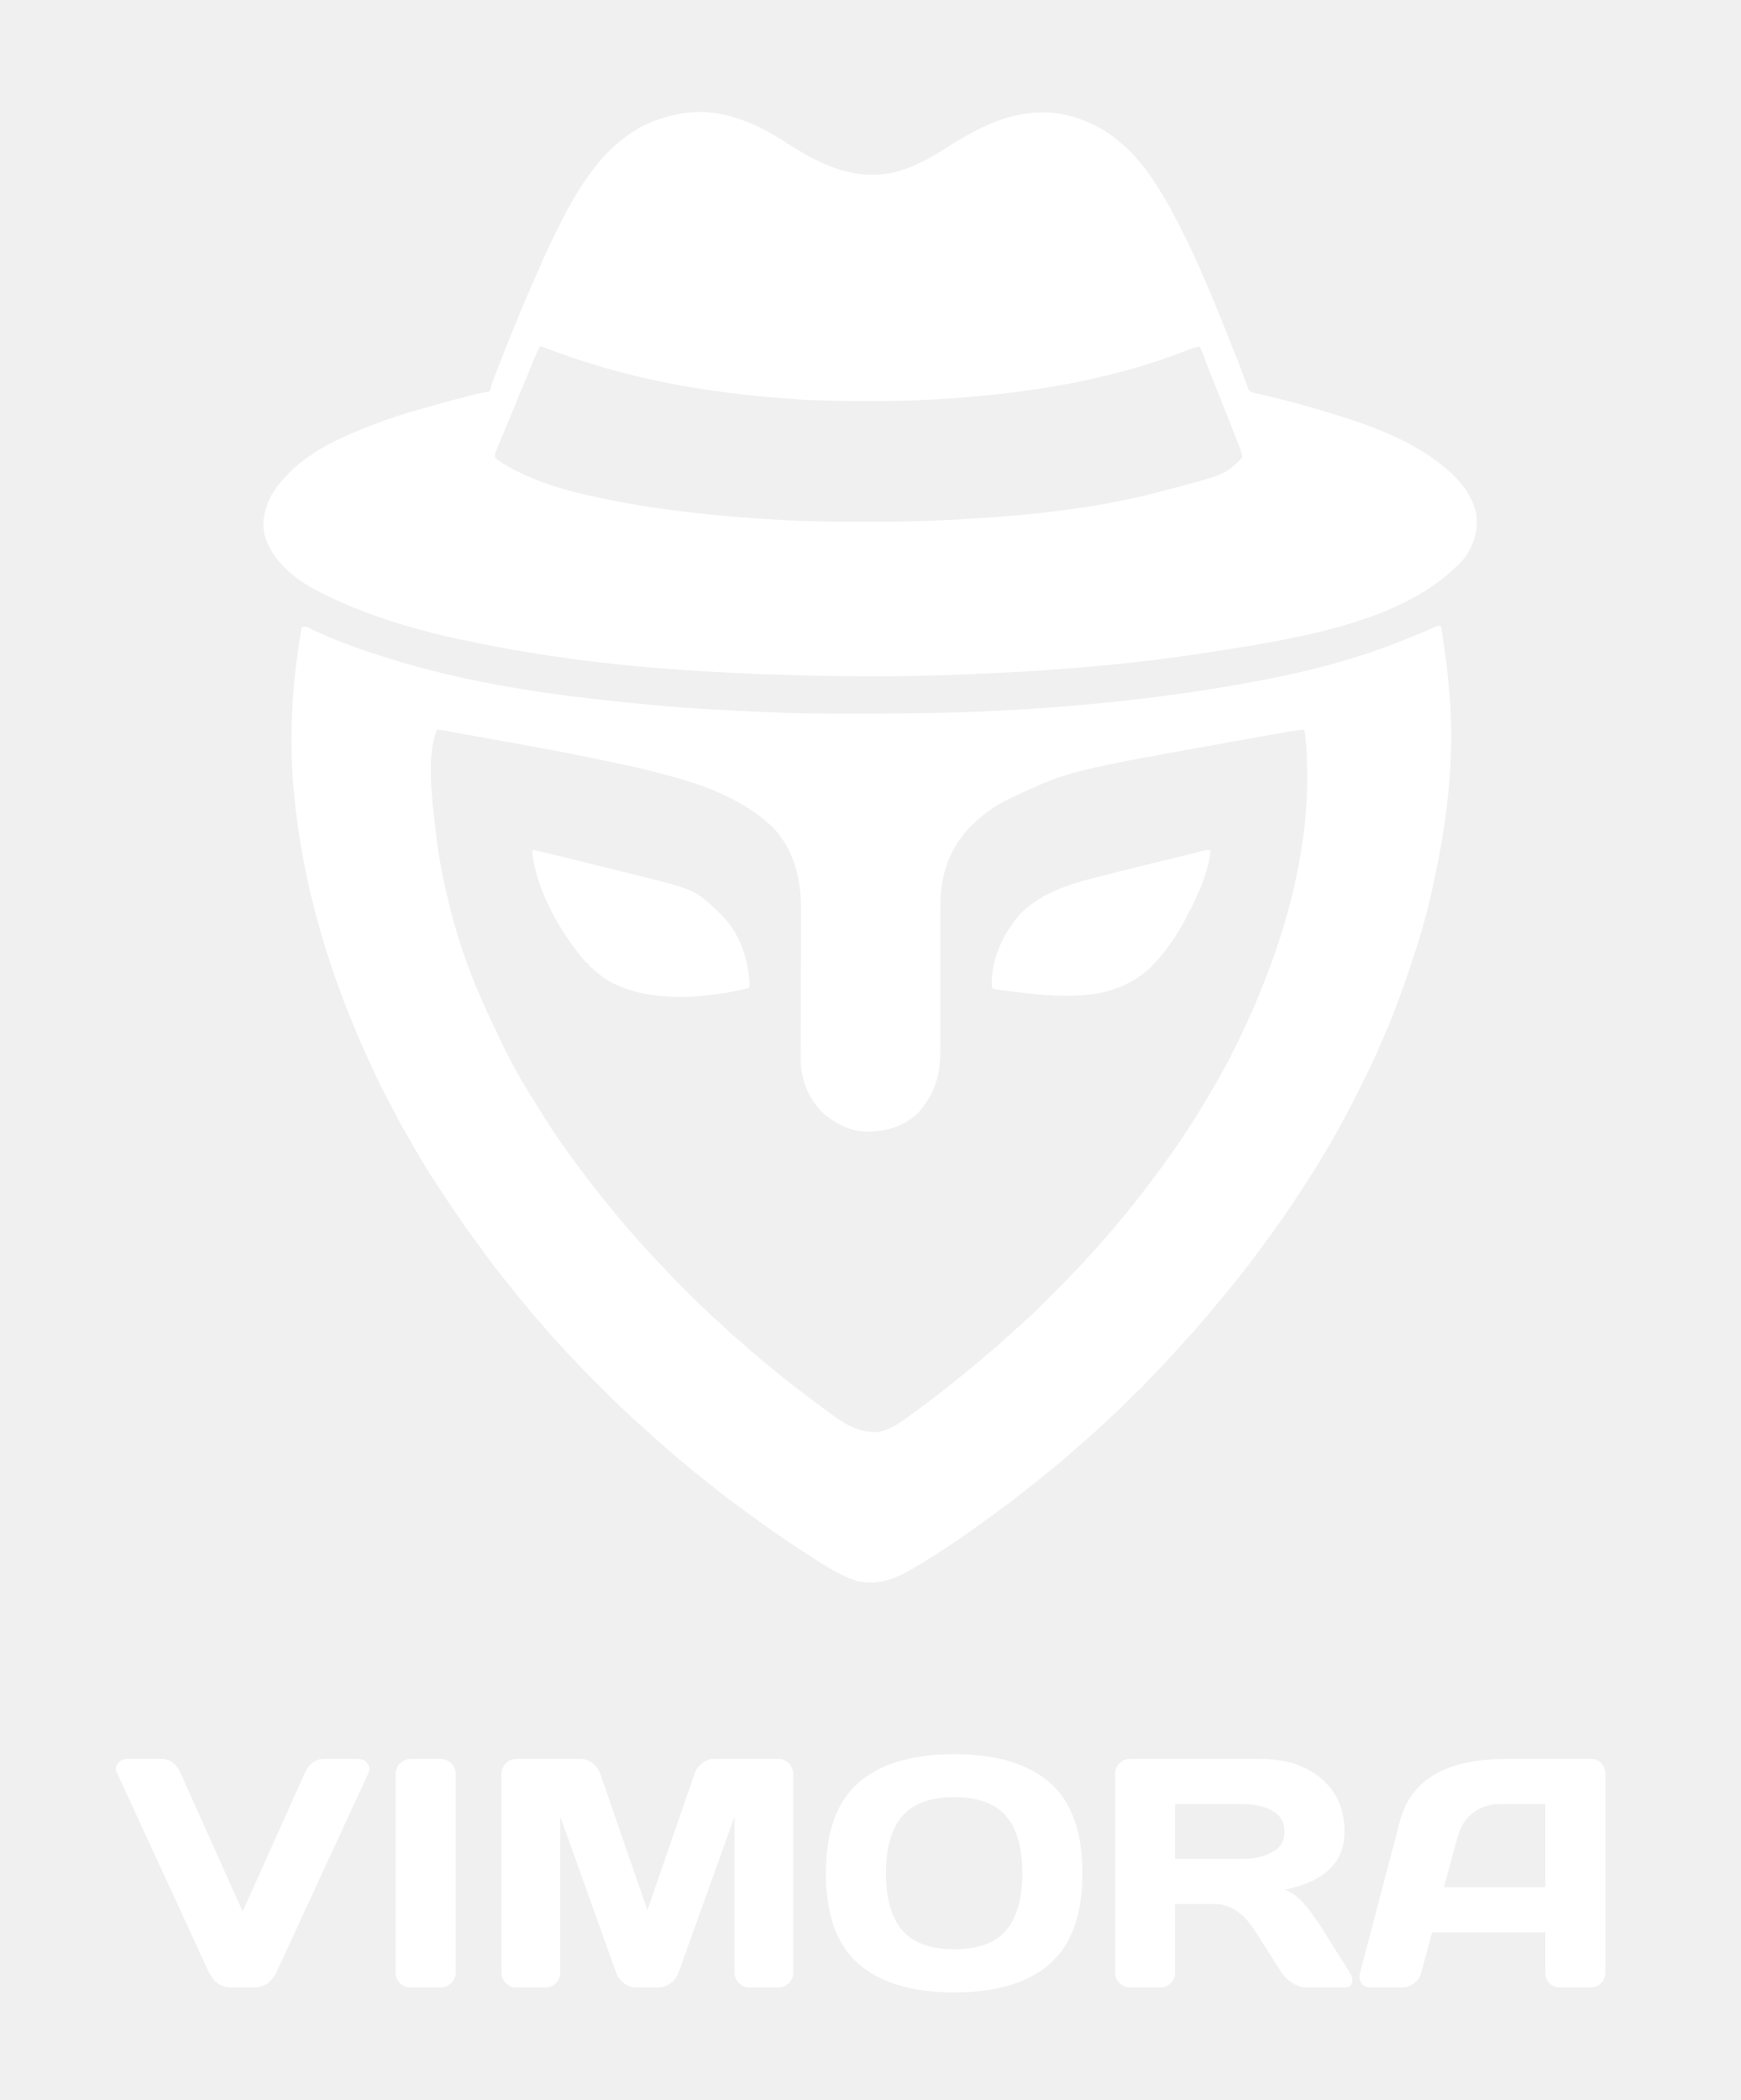
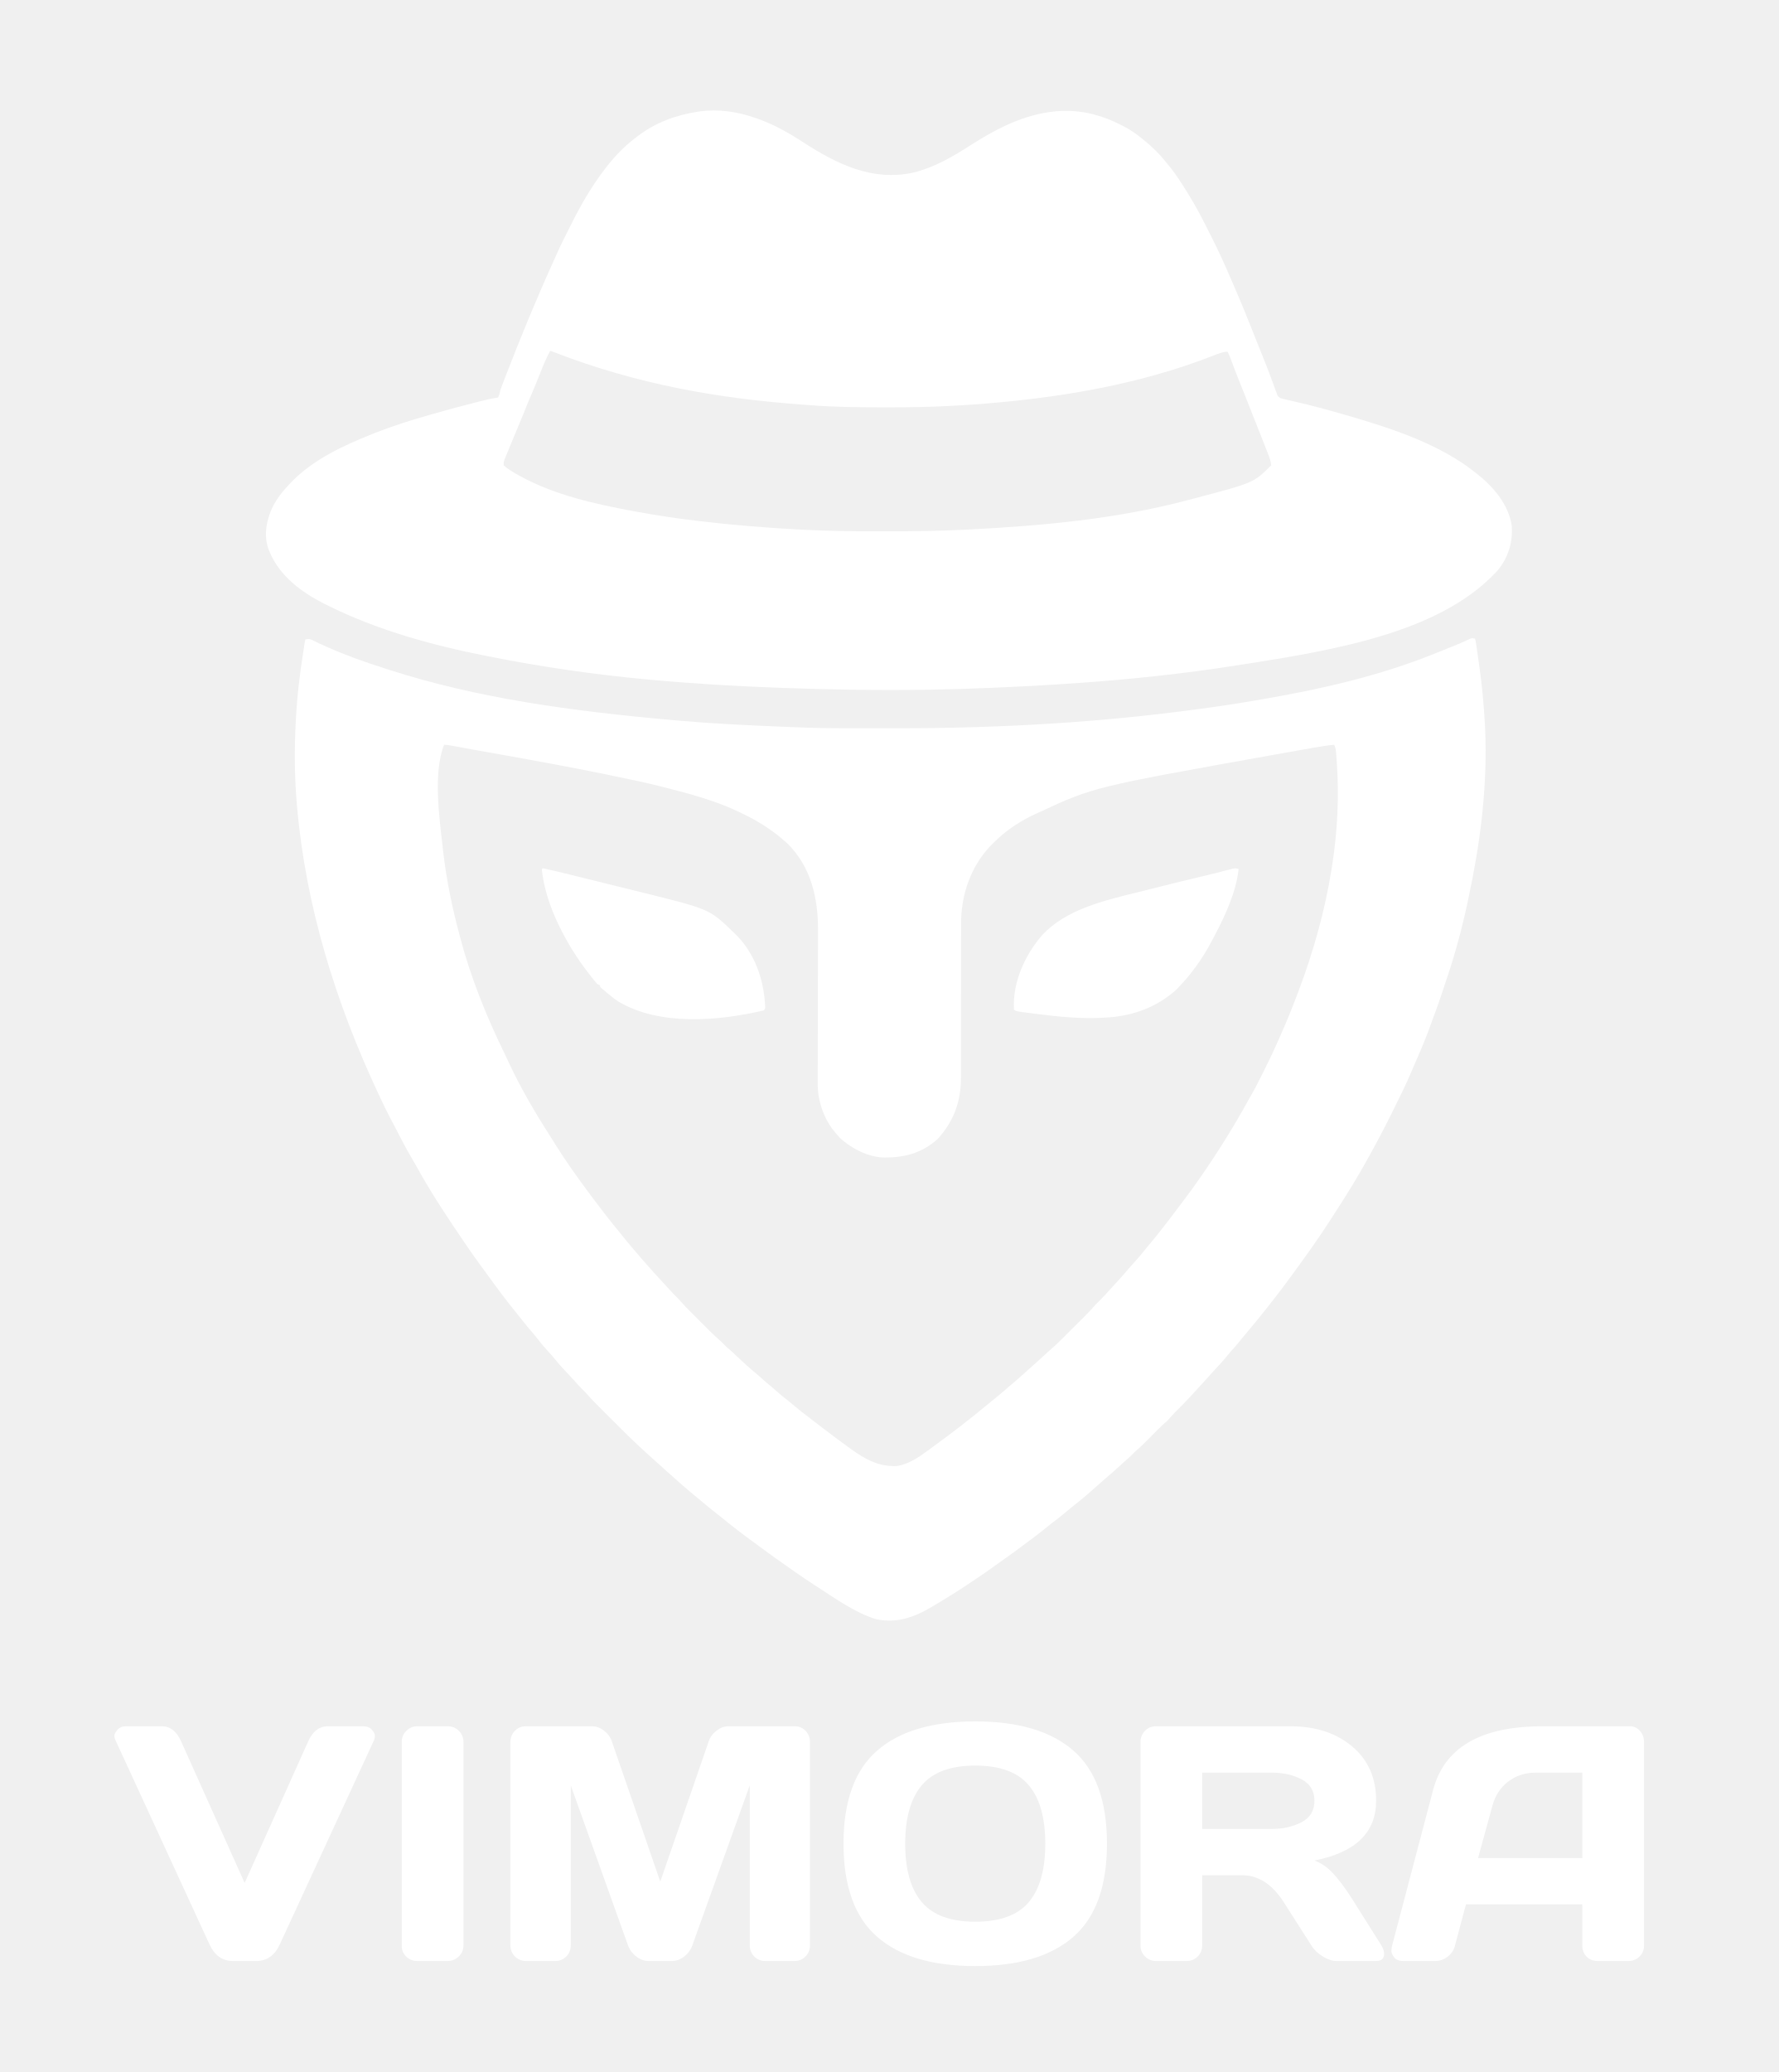
- <svg xmlns="http://www.w3.org/2000/svg" viewBox="-35.101 4.399 2578.2 3109.89">
+ <svg xmlns="http://www.w3.org/2000/svg" viewBox="-28.57 10.93 2565.14 2987.98">
  <g fill="#FFFFFF" fill-rule="evenodd">
    <path transform="translate(1058 180)" d="M0 0 C1.72 0.58 3.45 1.15 5.23 1.75 C29.57 10.21 51.6 22.78 73.11 36.85 C121.1 67.72 171.63 92.42 230 80 C260.8 72.67 287.6 56.92 314 40 C365.32 7.16 420.67 -18.38 483.04 -6 C501.09 -1.98 517.72 4.25 534 13 C535.2 13.64 536.41 14.28 537.65 14.93 C546.07 19.56 553.56 24.93 561 31 C561.53 31.43 561.53 31.43 564.21 33.59 C575.37 42.79 585.84 52.8 594.78 64.2 C596.89 66.86 599.05 69.45 601.23 72.05 C606.06 77.96 610.36 84.14 614.56 90.5 C615.33 91.66 616.1 92.82 616.89 94.01 C629.68 113.46 641.32 133.56 651.69 154.39 C654.47 159.96 657.28 165.52 660.12 171.07 C670.41 191.26 679.8 211.72 688.67 232.58 C690.41 236.63 692.17 240.68 693.94 244.73 C702.02 263.18 709.63 281.78 717.06 300.5 C718.15 303.24 719.25 305.98 720.34 308.72 C722.49 314.13 724.64 319.54 726.79 324.95 C730.55 334.38 734.32 343.8 738.1 353.22 C742.18 363.41 746.06 373.65 749.8 383.96 C750.43 385.67 751.05 387.37 751.69 389.12 C751.97 389.9 751.97 389.9 753.39 393.82 C753.92 395.2 754.45 396.58 755 398 C755.32 399.02 755.65 400.03 755.98 401.08 C759.09 405.58 762.64 405.74 767.88 406.96 C768.87 407.2 769.86 407.44 770.88 407.69 C774.1 408.46 777.33 409.2 780.56 409.94 C782.78 410.46 785 410.99 787.21 411.53 C791.55 412.57 795.89 413.6 800.23 414.62 C806.93 416.22 813.6 417.93 820.25 419.75 C821.24 420.02 822.23 420.29 823.24 420.57 C826.16 421.37 829.08 422.18 832 423 C832.53 423.15 832.53 423.15 835.19 423.89 C843.48 426.2 851.74 428.58 860 431 C861.39 431.41 862.78 431.81 864.21 432.23 C924.71 450.07 991.01 472.19 1041 512 C1041.77 512.6 1042.55 513.2 1043.34 513.82 C1067.16 532.48 1089.37 558.07 1094 589 C1095.86 613.16 1088.64 635.95 1072.84 654.54 C1070.49 657.05 1068.08 659.47 1065.62 661.88 C1064.74 662.74 1063.85 663.61 1062.94 664.51 C974.1 750.39 813.53 772.5 674 794 C672.18 794.27 670.36 794.54 668.48 794.81 C591.75 805.94 514.37 813.21 437 818 C435.93 818.07 434.86 818.13 433.76 818.2 C405.27 819.99 376.77 821.38 348.25 822.62 C346.83 822.69 345.41 822.75 343.94 822.81 C312.91 824.17 281.87 825.1 250.81 825.56 C249.43 825.58 248.05 825.6 246.63 825.63 C179.06 826.63 111.54 825.39 44 823 C42.58 822.95 41.17 822.9 39.71 822.85 C-23.62 820.6 -86.9 816.84 -150 811 C-151.9 810.83 -153.8 810.65 -155.75 810.47 C-230.65 803.47 -305.24 792.7 -379 778 C-380.67 777.67 -382.33 777.35 -384.05 777.01 C-462.8 761.54 -541.94 739.82 -614 704 C-615.67 703.18 -617.34 702.36 -619.06 701.51 C-652.02 684.77 -683.73 661.12 -698 626 C-698.44 624.96 -698.87 623.92 -699.32 622.85 C-706.53 602.43 -702.22 580.73 -693.25 561.81 C-686.75 549.38 -678.73 539.05 -669 529 C-668.05 528 -667.1 527 -666.12 525.97 C-634.73 493.57 -591.3 473.46 -550 457 C-548.27 456.3 -546.53 455.61 -544.75 454.89 C-519.03 444.81 -492.56 436.55 -466 429 C-465.24 428.78 -465.24 428.78 -461.37 427.67 C-440.66 421.75 -419.89 416.1 -399 410.88 C-397.16 410.41 -395.32 409.95 -393.43 409.48 C-379.31 405.98 -379.31 405.98 -372.36 404.95 C-370.92 404.64 -369.48 404.32 -368 404 C-366.19 399.88 -366.19 399.88 -365 394 C-364.15 391.54 -363.26 389.1 -362.33 386.68 C-361.79 385.26 -361.25 383.85 -360.69 382.39 C-360.13 380.94 -359.58 379.49 -359 378 C-358.48 376.65 -357.97 375.31 -357.44 373.92 C-335.98 318.06 -313.1 262.68 -288.43 208.16 C-287.1 205.22 -285.78 202.27 -284.47 199.32 C-280.53 190.48 -276.47 181.73 -272.08 173.1 C-270.6 170.19 -269.14 167.27 -267.7 164.34 C-254.04 136.66 -239.19 108.99 -221 84 C-220.04 82.67 -219.07 81.34 -218.08 79.97 C-203.87 60.68 -188.27 43.35 -169 29 C-168.1 28.31 -167.2 27.61 -166.27 26.89 C-140.67 7.52 -111.51 -3.15 -80 -8 C-78.88 -8.18 -77.77 -8.35 -76.62 -8.53 C-51.06 -11.85 -24.26 -8.28 0 0 Z M-293 337 C-298.77 347.23 -303.05 358.17 -307.38 369.06 C-308.7 372.35 -310.02 375.65 -311.34 378.94 C-311.97 380.5 -312.6 382.07 -313.25 383.69 C-316.07 390.63 -319.04 397.5 -322.02 404.37 C-324.82 410.91 -327.43 417.52 -330.05 424.14 C-332.53 430.33 -335.13 436.48 -337.73 442.62 C-342.07 452.91 -346.33 463.22 -350.57 473.53 C-351.48 475.75 -352.4 477.96 -353.32 480.17 C-354.47 482.94 -355.61 485.72 -356.75 488.5 C-357.38 490.04 -358.02 491.57 -358.67 493.16 C-360 497 -360 497 -360 502 C-353.73 507.62 -346.72 511.74 -339.38 515.81 C-338.28 516.42 -337.19 517.03 -336.06 517.65 C-285.97 545.01 -228.62 557.67 -173 568 C-171.19 568.34 -169.38 568.68 -167.51 569.02 C-138.78 574.32 -110 578.56 -81 582 C-79.96 582.12 -78.93 582.25 -77.86 582.38 C-28.64 588.27 20.74 592.21 70.25 594.75 C71.39 594.81 72.54 594.87 73.71 594.93 C107.73 596.66 141.74 597.17 175.8 597.13 C180.83 597.12 185.87 597.13 190.9 597.13 C229.43 597.17 267.96 596.73 306.44 594.75 C307.68 594.69 308.92 594.63 310.2 594.56 C416.15 589.18 524.8 579.43 627.57 551.92 C630.81 551.05 634.06 550.21 637.32 549.37 C721.93 527.07 721.93 527.07 747 502 C746.69 496.07 744.65 490.99 742.5 485.5 C742.32 485.04 742.32 485.04 741.42 482.72 C740.66 480.78 739.9 478.84 739.14 476.91 C738.05 474.13 736.97 471.35 735.89 468.57 C731.25 456.62 726.5 444.72 721.73 432.83 C717.35 421.9 713.03 410.95 708.73 400 C705.4 391.53 702.03 383.07 698.62 374.62 C695.06 365.77 691.69 356.86 688.47 347.86 C687.17 344.44 685.71 341.24 684 338 C677.02 338.49 671.11 340.7 664.69 343.31 C552.64 387.36 430.62 406.58 311 414.69 C309.42 414.79 307.85 414.9 306.22 415.01 C301.7 415.3 297.17 415.56 292.63 415.81 C289.96 415.95 287.29 416.1 284.61 416.25 C254.51 417.91 224.48 418.37 194.33 418.32 C190.69 418.31 187.05 418.31 183.4 418.31 C149.63 418.27 115.96 417.94 82.28 415.26 C78.74 414.98 75.19 414.72 71.65 414.46 C-46.57 405.89 -165 386.24 -287.96 338.58 C-292 337 -292 337 -293 337 Z " />
    <path transform="translate(2099 932)" d="M0 0 C0.93 2.97 0.93 2.97 1.53 7 C1.76 8.51 1.99 10.01 2.23 11.56 C2.46 13.21 2.7 14.86 2.94 16.56 C3.19 18.27 3.44 19.97 3.7 21.73 C4.5 27.15 5.25 32.57 6 38 C6.23 39.68 6.47 41.35 6.71 43.08 C10.14 67.99 12.46 92.91 14 118 C14.07 119.14 14.14 120.28 14.22 121.46 C14.63 128.31 14.86 135.15 15 142 C15.03 143.21 15.07 144.42 15.1 145.66 C16.94 221.49 6.86 297.98 -9 372 C-9.33 373.56 -9.65 375.12 -9.99 376.72 C-18.03 415.19 -28.29 453.49 -40.9 490.73 C-42.12 494.36 -43.31 498.01 -44.5 501.66 C-51.46 522.98 -59.09 544.02 -67 565 C-67.21 565.57 -67.21 565.57 -68.29 568.43 C-74.17 584.02 -80.79 599.26 -87.48 614.52 C-88.8 617.53 -90.08 620.55 -91.35 623.58 C-99.74 643.44 -109.45 662.68 -119 682 C-119.32 682.64 -119.32 682.64 -120.92 685.89 C-130.79 705.86 -141.2 725.51 -152 745 C-152.85 746.54 -153.69 748.08 -154.57 749.66 C-169.12 776.03 -184.95 801.67 -201.35 826.92 C-203.73 830.58 -206.09 834.26 -208.44 837.94 C-226.1 865.4 -245.05 891.94 -264.45 918.2 C-266.85 921.44 -269.23 924.68 -271.61 927.93 C-278.57 937.43 -285.67 946.78 -293 956 C-294.79 958.29 -296.58 960.58 -298.38 962.88 C-304.49 970.66 -310.74 978.33 -317 986 C-317.8 986.99 -318.61 987.98 -319.44 989 C-324.32 995 -329.3 1000.91 -334.3 1006.8 C-336.78 1009.74 -339.21 1012.7 -341.62 1015.69 C-345.2 1020.09 -348.95 1024.3 -352.77 1028.49 C-355 1030.99 -357.1 1033.57 -359.19 1036.19 C-364.09 1042.26 -369.43 1047.89 -374.78 1053.56 C-378.28 1057.3 -381.64 1061.14 -385 1065 C-388.65 1069.02 -392.33 1073.01 -396 1077 C-397.81 1078.98 -399.63 1080.96 -401.44 1082.94 C-402.35 1083.93 -403.27 1084.93 -404.21 1085.95 C-406.06 1087.98 -407.92 1090.01 -409.76 1092.05 C-416.95 1099.93 -424.42 1107.47 -432.02 1114.96 C-435.85 1118.85 -439.41 1122.89 -443 1127 C-444.51 1128.43 -446.04 1129.84 -447.62 1131.19 C-450.91 1134.05 -453.95 1136.91 -457 1140 C-457.93 1140.94 -458.87 1141.88 -459.83 1142.84 C-460.84 1143.86 -461.85 1144.88 -462.89 1145.93 C-465.2 1148.24 -467.51 1150.56 -469.81 1152.88 C-470.96 1154.03 -472.11 1155.19 -473.3 1156.39 C-479.04 1162.14 -484.82 1167.72 -491 1173 C-492.15 1174.15 -493.31 1175.31 -494.5 1176.5 C-498.19 1180.19 -502.06 1183.57 -506 1187 C-508 1188.83 -510 1190.66 -512 1192.5 C-518.83 1198.78 -525.82 1204.85 -532.88 1210.88 C-537.91 1215.18 -542.88 1219.55 -547.79 1224 C-558.68 1233.86 -569.95 1243.23 -581.54 1252.26 C-584.87 1254.89 -588.1 1257.61 -591.31 1260.38 C-597.58 1265.73 -604.11 1270.71 -610.68 1275.68 C-614.82 1278.86 -618.85 1282.12 -622.88 1285.44 C-630.18 1291.42 -637.71 1297.03 -645.34 1302.59 C-649.63 1305.73 -653.88 1308.92 -658.12 1312.12 C-664.8 1317.15 -671.59 1321.99 -678.44 1326.78 C-682.73 1329.81 -686.97 1332.88 -691.21 1335.97 C-700.54 1342.72 -710.02 1349.23 -719.58 1355.66 C-722.3 1357.49 -725.03 1359.34 -727.75 1361.18 C-739.98 1369.44 -752.4 1377.32 -765 1385 C-766.36 1385.83 -767.72 1386.66 -769.13 1387.52 C-772.74 1389.71 -776.36 1391.86 -780 1394 C-781.67 1394.99 -783.34 1395.99 -785.06 1397.01 C-809.58 1411.43 -834.42 1420 -863.03 1414.04 C-869.65 1412.31 -875.79 1409.83 -882 1407 C-883.19 1406.46 -884.39 1405.92 -885.62 1405.36 C-905.87 1395.67 -924.71 1383.06 -943.41 1370.7 C-947.23 1368.19 -951.09 1365.72 -954.94 1363.25 C-963.07 1357.99 -971.05 1352.53 -979 1347 C-980.83 1345.74 -982.66 1344.47 -984.48 1343.21 C-1001.26 1331.59 -1017.8 1319.66 -1034.21 1307.54 C-1037.4 1305.18 -1040.59 1302.84 -1043.79 1300.5 C-1058.91 1289.42 -1073.68 1277.95 -1088.19 1266.09 C-1091.83 1263.14 -1095.5 1260.25 -1099.19 1257.38 C-1104.88 1252.92 -1110.42 1248.31 -1115.92 1243.61 C-1118.73 1241.23 -1121.57 1238.89 -1124.44 1236.56 C-1136.44 1226.79 -1148.08 1216.55 -1159.57 1206.18 C-1161.66 1204.31 -1163.76 1202.46 -1165.88 1200.62 C-1170.35 1196.69 -1174.74 1192.66 -1179.13 1188.62 C-1181.37 1186.57 -1183.65 1184.56 -1185.94 1182.56 C-1191.73 1177.48 -1197.36 1172.24 -1203 1167 C-1204.12 1165.96 -1205.25 1164.93 -1206.4 1163.86 C-1219.52 1151.66 -1232.17 1138.99 -1244.82 1126.31 C-1248.65 1122.48 -1252.48 1118.65 -1256.31 1114.83 C-1258.76 1112.38 -1261.21 1109.92 -1263.66 1107.47 C-1264.8 1106.34 -1265.94 1105.2 -1267.1 1104.03 C-1272.61 1098.51 -1277.93 1092.93 -1283 1087 C-1284.65 1085.31 -1286.31 1083.64 -1288 1082 C-1292.21 1077.83 -1296.11 1073.48 -1300 1069 C-1302.28 1066.54 -1304.58 1064.08 -1306.88 1061.62 C-1320.96 1046.57 -1320.96 1046.57 -1327.31 1038.69 C-1330.68 1034.52 -1334.21 1030.59 -1337.88 1026.69 C-1343 1021.2 -1347.64 1015.48 -1352.22 1009.54 C-1355.05 1005.93 -1358 1002.46 -1361 999 C-1365.9 993.34 -1370.56 987.54 -1375.15 981.64 C-1378.24 977.7 -1381.39 973.81 -1384.56 969.94 C-1390.17 963.05 -1395.64 956.08 -1401 949 C-1402.15 947.48 -1403.31 945.95 -1404.5 944.38 C-1411.69 934.83 -1418.77 925.21 -1425.75 915.5 C-1428.58 911.58 -1431.45 907.68 -1434.33 903.8 C-1441.1 894.67 -1447.62 885.41 -1454 876 C-1455.39 873.96 -1456.79 871.91 -1458.18 869.87 C-1482.16 834.68 -1505.84 799.13 -1526.33 761.77 C-1528.23 758.38 -1530.15 755.03 -1532.14 751.7 C-1541.49 735.98 -1549.89 719.86 -1558.18 703.56 C-1560.36 699.3 -1562.61 695.08 -1564.88 690.88 C-1570.26 680.75 -1575.13 670.38 -1580 660 C-1580.71 658.49 -1581.42 656.97 -1582.15 655.41 C-1643.17 525.18 -1686.32 386.68 -1699 243 C-1699.11 241.74 -1699.23 240.47 -1699.34 239.17 C-1702.83 199.6 -1703.09 159.65 -1701 120 C-1700.94 118.85 -1700.88 117.71 -1700.82 116.53 C-1699.01 82.82 -1695.06 49.35 -1689.64 16.04 C-1689.24 13.52 -1688.87 10.99 -1688.55 8.45 C-1688.13 5.42 -1688.13 5.42 -1687 1 C-1681.34 -0.13 -1680.32 0.4 -1675.33 2.84 C-1673.99 3.48 -1672.64 4.13 -1671.25 4.79 C-1669.79 5.5 -1668.32 6.21 -1666.81 6.94 C-1635.18 21.8 -1602.26 33.37 -1569 44 C-1567.71 44.41 -1566.43 44.83 -1565.1 45.25 C-1439.3 85.51 -1307.27 104.09 -1153.73 117.68 C-1150.49 117.96 -1147.25 118.24 -1144.01 118.52 C-1097.51 122.55 -1050.81 124.73 -1004.19 126.69 C-1002.74 126.75 -1001.3 126.81 -999.82 126.87 C-995.62 127.05 -991.43 127.22 -987.23 127.39 C-986.06 127.43 -984.89 127.48 -983.69 127.53 C-979.46 127.7 -975.23 127.85 -971 128 C-969.93 128.04 -968.87 128.08 -967.77 128.12 C-945.65 128.94 -923.55 129.16 -901.41 129.17 C-897.85 129.17 -894.28 129.17 -890.71 129.18 C-883.27 129.18 -875.82 129.19 -868.38 129.19 C-860.89 129.19 -853.41 129.19 -845.92 129.21 C-705.73 129.46 -565.13 122.71 -426 105 C-424.57 104.82 -423.15 104.64 -421.68 104.45 C-386.49 99.99 -351.39 95.13 -316.46 88.96 C-311.09 88.02 -305.72 87.1 -300.35 86.18 C-219.84 72.21 -137.99 53.32 -62 23 C-61.2 22.68 -61.2 22.68 -57.17 21.08 C-21.01 6.6 -21.01 6.6 -7.17 0.14 C-4 -1 -4 -1 0 0 Z M-1487 153 C-1503.06 193.14 -1493.77 258.87 -1489 301 C-1488.81 302.74 -1488.61 304.49 -1488.41 306.29 C-1483.62 348.26 -1475.06 389.26 -1464 430 C-1463.67 431.23 -1463.34 432.47 -1463.01 433.74 C-1447.85 490.64 -1425.37 545.79 -1399.6 598.64 C-1397.31 603.37 -1395.08 608.11 -1392.88 612.88 C-1376.01 648.78 -1355.69 683.55 -1334.26 716.91 C-1331.51 721.18 -1328.84 725.49 -1326.19 729.81 C-1310.7 754.65 -1293.48 778.54 -1276 802 C-1275.6 802.54 -1275.6 802.54 -1273.58 805.26 C-1260.19 823.19 -1246.48 840.85 -1232.21 858.1 C-1229.74 861.11 -1227.29 864.13 -1224.88 867.19 C-1219.77 873.61 -1214.36 879.78 -1209 886 C-1206.94 888.42 -1204.87 890.83 -1202.81 893.25 C-1198.68 898.07 -1194.5 902.83 -1190.23 907.52 C-1188.36 909.6 -1186.53 911.69 -1184.7 913.8 C-1181.09 917.9 -1177.38 921.9 -1173.62 925.88 C-1169.41 930.35 -1165.21 934.84 -1161.12 939.44 C-1157.67 943.31 -1154.06 946.99 -1150.34 950.6 C-1148.49 952.5 -1146.72 954.49 -1144.99 956.5 C-1140.47 961.68 -1135.62 966.52 -1130.75 971.38 C-1129.78 972.35 -1128.81 973.32 -1127.81 974.32 C-1125.77 976.36 -1123.73 978.4 -1121.69 980.45 C-1118.57 983.55 -1115.46 986.67 -1112.36 989.78 C-1110.36 991.77 -1108.37 993.76 -1106.38 995.75 C-1105.92 996.22 -1105.92 996.22 -1103.59 998.55 C-1098.55 1003.57 -1093.39 1008.35 -1088 1013 C-1085.33 1015.67 -1082.67 1018.33 -1080 1021 C-1077.33 1023.33 -1074.67 1025.67 -1072 1028 C-1069.39 1030.43 -1066.78 1032.86 -1064.19 1035.31 C-1055.24 1043.72 -1046.31 1052.01 -1036.75 1059.72 C-1033.92 1062.07 -1031.21 1064.51 -1028.5 1067 C-1024.03 1071.12 -1019.4 1074.98 -1014.67 1078.79 C-1012.1 1080.92 -1009.64 1083.12 -1007.19 1085.38 C-1002.2 1089.92 -996.91 1094.04 -991.58 1098.18 C-988.13 1100.9 -984.78 1103.7 -981.44 1106.56 C-975.13 1111.94 -968.61 1116.99 -962 1122 C-959.83 1123.67 -957.67 1125.33 -955.5 1127 C-954.43 1127.82 -953.36 1128.65 -952.25 1129.5 C-950.07 1131.17 -947.89 1132.85 -945.71 1134.54 C-932.29 1144.89 -918.68 1154.98 -905 1165 C-903.72 1165.94 -902.44 1166.87 -901.12 1167.84 C-879.97 1183.16 -859.85 1194.56 -833 1193 C-817.51 1190.29 -803.45 1181.18 -791 1172 C-790.43 1171.58 -790.43 1171.58 -787.53 1169.48 C-783.67 1166.67 -779.84 1163.83 -776 1161 C-774.44 1159.86 -772.89 1158.72 -771.28 1157.54 C-762.1 1150.8 -752.99 1143.99 -744 1137 C-742.6 1135.92 -741.21 1134.84 -739.77 1133.73 C-725.25 1122.5 -711.05 1110.89 -696.89 1099.21 C-693.73 1096.6 -690.56 1094.02 -687.38 1091.44 C-681.76 1086.85 -676.3 1082.09 -670.84 1077.33 C-667.18 1074.16 -663.5 1071.01 -659.81 1067.88 C-654.32 1063.18 -648.97 1058.36 -643.67 1053.46 C-640.17 1050.24 -636.59 1047.12 -633 1044 C-626.58 1038.28 -620.23 1032.47 -613.9 1026.64 C-611.31 1024.28 -608.69 1021.95 -606.06 1019.62 C-602.92 1016.82 -599.96 1013.99 -597 1011 C-595.53 1009.54 -594.06 1008.07 -592.6 1006.61 C-587.94 1001.97 -583.29 997.33 -578.64 992.69 C-576.63 990.69 -574.63 988.7 -572.62 986.7 C-569.72 983.81 -566.82 980.91 -563.91 978.01 C-563.03 977.13 -562.14 976.24 -561.22 975.33 C-556.27 970.38 -551.57 965.31 -547 960 C-544.69 957.65 -542.35 955.31 -540 953 C-535.12 948.15 -530.48 943.23 -526 938 C-524.05 935.87 -522.09 933.74 -520.12 931.62 C-512.13 922.99 -504.34 914.25 -496.77 905.23 C-494.17 902.2 -491.52 899.25 -488.81 896.31 C-485.06 892.23 -481.55 888.02 -478.13 883.66 C-475.65 880.56 -473.08 877.53 -470.5 874.5 C-465.89 869.08 -461.4 863.59 -457 858 C-456.15 856.92 -455.29 855.84 -454.41 854.73 C-445.21 843.05 -436.17 831.27 -427.27 819.37 C-424.96 816.28 -422.65 813.21 -420.32 810.13 C-412.34 799.56 -404.55 788.88 -397 778 C-396.06 776.65 -395.13 775.3 -394.16 773.91 C-370.05 738.99 -347.68 703.13 -327.2 665.96 C-325.13 662.24 -323.01 658.56 -320.88 654.88 C-318.16 650.15 -315.64 645.37 -313.23 640.49 C-310.6 635.22 -307.96 629.95 -305.28 624.7 C-295.14 604.77 -285.88 584.52 -277 564 C-276.74 563.39 -276.74 563.39 -275.39 560.3 C-268.9 545.31 -262.84 530.17 -257.08 514.87 C-256.14 512.38 -255.19 509.9 -254.24 507.41 C-233.04 451.23 -216.53 392.32 -207 333 C-206.76 331.52 -206.52 330.05 -206.28 328.52 C-198.38 278.57 -195.79 228.1 -199.38 177.62 C-199.5 175.84 -199.63 174.06 -199.76 172.23 C-200.81 158.74 -200.81 158.74 -203 153 C-211.63 153.65 -220.04 154.93 -228.55 156.45 C-229.97 156.7 -231.39 156.95 -232.85 157.2 C-237.52 158.03 -242.2 158.86 -246.88 159.69 C-250.18 160.27 -253.49 160.86 -256.8 161.44 C-267.2 163.29 -277.6 165.14 -288 167 C-289.65 167.3 -291.31 167.59 -293.01 167.9 C-549.89 213.83 -549.89 213.83 -628 250 C-628.71 250.32 -628.71 250.32 -632.29 251.93 C-653.75 261.71 -674.05 274.48 -691 291 C-692.1 292.03 -693.19 293.07 -694.32 294.13 C-724.4 323.17 -739.81 363.04 -741.18 404.57 C-741.28 411.06 -741.27 417.56 -741.26 424.05 C-741.26 426.54 -741.26 429.02 -741.27 431.51 C-741.27 436.83 -741.28 442.15 -741.27 447.47 C-741.27 455.9 -741.29 464.33 -741.3 472.76 C-741.35 496.71 -741.37 520.67 -741.38 544.63 C-741.38 557.88 -741.4 571.14 -741.44 584.39 C-741.46 592.76 -741.46 601.12 -741.45 609.49 C-741.45 614.7 -741.46 619.92 -741.48 625.14 C-741.48 627.55 -741.48 629.95 -741.47 632.35 C-741.35 667.16 -751.57 695.34 -774.81 721.25 C-798.93 742.85 -825.42 749.11 -857 748 C-876.68 745.91 -894.65 737.14 -910 725 C-910.88 724.32 -911.75 723.64 -912.65 722.94 C-916.23 719.98 -919.03 716.57 -922 713 C-922.68 712.21 -923.36 711.43 -924.06 710.62 C-939.65 691.49 -948.16 666.18 -948.1 641.67 C-948.1 641.16 -948.1 641.16 -948.1 638.56 C-948.09 635.12 -948.08 631.69 -948.07 628.25 C-948.06 625.79 -948.06 623.32 -948.05 620.86 C-948.04 615.54 -948.03 610.23 -948.01 604.92 C-947.99 596.51 -947.98 588.09 -947.97 579.67 C-947.93 555.74 -947.89 531.81 -947.83 507.87 C-947.79 494.65 -947.77 481.43 -947.76 468.21 C-947.75 461.23 -947.74 454.24 -947.71 447.26 C-947.69 440.67 -947.68 434.09 -947.68 427.5 C-947.68 425.1 -947.67 422.7 -947.66 420.3 C-947.41 374.2 -957.67 329.71 -991 296 C-993.61 293.6 -996.28 291.27 -999 289 C-999.8 288.33 -1000.59 287.66 -1001.41 286.97 C-1018.39 272.85 -1037.13 261.55 -1057 252 C-1057.9 251.56 -1058.8 251.12 -1059.73 250.66 C-1091 235.51 -1125.2 225.59 -1158.79 217.07 C-1162.73 216.07 -1166.66 215.04 -1170.58 214 C-1194.67 207.71 -1219.07 202.77 -1243.44 197.74 C-1247.17 196.97 -1250.89 196.18 -1254.62 195.4 C-1277.39 190.64 -1300.24 186.29 -1323.12 182.01 C-1326.23 181.43 -1329.35 180.85 -1332.46 180.26 C-1369.51 173.32 -1406.62 166.66 -1443.75 160.17 C-1454.13 158.35 -1464.49 156.45 -1474.84 154.46 C-1478.95 153.68 -1482.8 153 -1487 153 Z " />
    <path transform="translate(754 1263)" d="M0 0 C9.92 2.07 19.78 4.35 29.62 6.75 C30.26 6.9 30.26 6.9 33.49 7.69 C42.33 9.84 51.15 12.04 59.97 14.25 C70.47 16.88 80.98 19.48 91.49 22.05 C109 26.34 126.5 30.66 144 35 C145.09 35.27 146.18 35.54 147.31 35.82 C240.98 59.09 240.98 59.09 275 92 C275.87 92.81 276.73 93.63 277.62 94.47 C306.24 122.01 319.45 160.99 321.18 199.97 C321 203 321 203 319 205 C253.72 220.35 168.91 227.81 109 192 C104.79 189.22 100.88 186.23 97 183 C96.37 182.48 96.37 182.48 93.16 179.84 C85.94 173.79 85.94 173.79 83 171 C83 170.34 83 169.68 83 169 C82.34 168.67 82.34 168.67 79 167 C75.74 163.56 72.92 159.74 70 156 C68.99 154.73 67.98 153.47 66.95 152.16 C35.32 111.78 4.25 54.03 -1 2 C-0.67 1.34 -0.34 0.68 0 0 Z " />
    <path transform="translate(1758 1264)" d="M0 0 C-3.17 32.02 -19 66.75 -34 95 C-34.67 96.32 -35.34 97.64 -36.03 99 C-44.1 114.69 -53.23 130 -64 144 C-64.77 145.03 -65.53 146.06 -66.32 147.12 C-72.12 154.84 -78.35 162 -85 169 C-86.22 170.32 -87.43 171.64 -88.69 173 C-116.25 198.57 -151.33 211.82 -188.56 214.12 C-189.18 214.17 -189.18 214.17 -192.33 214.39 C-225.62 216.54 -259 213.24 -292 209 C-292.71 208.91 -292.71 208.91 -296.3 208.46 C-300.37 207.94 -304.43 207.41 -308.5 206.88 C-309.11 206.8 -309.11 206.8 -312.21 206.4 C-320.65 205.24 -320.65 205.24 -324 203 C-326.3 163.66 -308.28 124.31 -283.12 95.19 C-248.81 58.63 -195.58 46.02 -148.72 34.42 C-141.82 32.71 -134.93 30.97 -128.04 29.23 C-102.28 22.75 -76.51 16.34 -50.66 10.25 C-39.73 7.68 -28.84 4.96 -17.98 2.07 C-5.26 -1.32 -5.26 -1.32 0 0 Z " />
  </g>
-   <path fill="#FFFFFF" transform="translate(131.5 2947.69) scale(0.483364)" d="M13.2 -659.2Q10.3 -665.0 10.3 -672.1Q10.3 -679.2 19.3 -689.7Q28.3 -700.2 44.9 -700.2L151.9 -700.2Q189.9 -700.2 210.0 -653.8L398.9 -232.9L587.9 -653.8Q607.9 -699.7 646.0 -700.2L752.9 -700.2Q770.0 -700.2 778.8 -689.7Q787.6 -679.2 787.6 -672.1Q787.6 -665.0 785.2 -659.2L503.9 -49.8Q481.0 -0.0 434.1 -0.0L363.8 -0.0Q316.9 -0.0 293.9 -49.8L13.2 -659.2ZM867.7 -44.9L867.7 -653.8Q867.7 -672.9 881.3 -686.5Q895.0 -700.2 914.1 -700.2L1004.9 -700.2Q1024.9 -700.2 1038.3 -686.5Q1051.8 -672.9 1051.8 -653.8L1051.8 -45.9Q1051.8 -26.9 1037.8 -13.4Q1023.9 -0.0 1004.9 -0.0L914.1 -0.0Q895.0 -0.0 881.3 -12.9Q867.7 -25.9 867.7 -44.9ZM1191.9 -46.9L1191.9 -652.8Q1191.9 -672.9 1205.1 -686.5Q1218.3 -700.2 1237.3 -700.2L1436.0 -700.2Q1455.1 -700.2 1472.2 -686.5Q1489.3 -672.9 1495.1 -653.8L1639.2 -236.8L1783.2 -653.8Q1789.1 -672.9 1806.2 -686.5Q1823.2 -700.2 1842.3 -700.2L2041.0 -700.2Q2060.1 -700.2 2073.0 -686.5Q2085.9 -672.9 2085.9 -652.8L2085.9 -46.9Q2085.9 -26.9 2072.5 -13.4Q2059.1 -0.0 2040.0 -0.0L1952.1 -0.0Q1933.1 -0.0 1919.7 -13.4Q1906.2 -26.9 1906.2 -46.9L1906.2 -523.9L1733.9 -43.9Q1727.1 -25.9 1710.0 -12.9Q1692.9 -0.0 1673.8 -0.0L1604.0 -0.0Q1585.0 -0.0 1568.1 -12.9Q1551.3 -25.9 1543.9 -43.9L1372.1 -523.9L1372.1 -46.9Q1372.1 -26.9 1358.6 -13.4Q1345.2 -0.0 1326.2 -0.0L1238.3 -0.0Q1219.2 -0.0 1205.6 -13.4Q1191.9 -26.9 1191.9 -46.9ZM2579.3 15.1Q2386.2 15.1 2286.1 -72.5Q2186.0 -160.2 2186.0 -350.1Q2186.0 -540.0 2286.1 -627.4Q2386.2 -714.8 2579.3 -714.8Q2772.5 -714.8 2872.3 -627.4Q2972.2 -540.0 2972.2 -350.1Q2972.2 -160.2 2872.3 -72.5Q2772.5 15.1 2579.3 15.1ZM2579.3 -583.0Q2469.2 -583.0 2419.7 -524.4Q2370.1 -465.8 2370.1 -349.9Q2370.1 -233.9 2419.7 -175.5Q2469.2 -117.2 2579.3 -117.2Q2689.5 -117.2 2738.8 -175.5Q2788.1 -233.9 2788.1 -349.9Q2788.1 -465.8 2738.8 -524.4Q2689.5 -583.0 2579.3 -583.0ZM3799.3 -21.0Q3799.3 -0.0 3774.4 -0.0L3657.2 -0.0Q3638.7 -0.0 3616.5 -13.4Q3594.2 -26.9 3582.5 -45.9L3499.5 -175.8Q3448.2 -255.9 3375.5 -255.9L3256.3 -255.9L3256.3 -45.9Q3256.3 -26.9 3242.9 -13.4Q3229.5 -0.0 3210.4 -0.0L3118.7 -0.0Q3099.6 -0.0 3085.9 -13.4Q3072.3 -26.9 3072.3 -45.9L3072.3 -653.8Q3072.3 -672.9 3085.4 -686.5Q3098.6 -700.2 3117.7 -700.2L3520.5 -700.2Q3632.3 -700.2 3703.9 -640.1Q3775.4 -580.1 3775.4 -478.0Q3775.4 -335.9 3591.3 -299.8Q3620.6 -289.1 3645.5 -262.9Q3670.4 -236.8 3702.6 -187.0L3791.5 -45.9Q3799.3 -32.2 3799.3 -21.0ZM3256.3 -394.0L3464.4 -394.0Q3514.6 -394.0 3553.0 -414.1Q3591.3 -434.1 3591.3 -478.0Q3591.3 -522.0 3553.0 -542.0Q3514.6 -562.0 3464.4 -562.0L3256.3 -562.0L3256.3 -394.0ZM3822.8 -44.9L3945.3 -509.8Q3995.1 -699.7 4269.5 -700.2L4532.7 -700.2Q4550.8 -700.2 4562.7 -686.5Q4574.7 -672.9 4574.7 -654.8L4574.7 -44.9Q4574.7 -25.9 4561.0 -12.9Q4547.4 -0.0 4528.3 -0.0L4436.5 -0.0Q4416.5 -0.0 4403.6 -12.9Q4390.6 -25.9 4390.6 -45.9L4390.6 -168.9L4043.5 -168.9L4010.7 -45.9Q4005.9 -25.9 3988.8 -12.9Q3971.7 -0.0 3952.6 -0.0L3856.4 -0.0Q3837.4 -0.0 3829.1 -11.0Q3820.8 -22.0 3821.0 -30.3Q3821.3 -38.6 3822.8 -44.9ZM4079.6 -307.1L4390.6 -307.1L4390.6 -562.0L4251.5 -562.0Q4204.6 -562.0 4169.7 -535.4Q4134.8 -508.8 4122.6 -463.9L4079.6 -307.1Z" />
+   <path fill="#FFFFFF" transform="translate(131.5 2838.84) scale(0.483364)" d="M13.2 -659.2Q10.3 -665.0 10.3 -672.1Q10.3 -679.2 19.3 -689.7Q28.3 -700.2 44.9 -700.2L151.9 -700.2Q189.9 -700.2 210.0 -653.8L398.9 -232.9L587.9 -653.8Q607.9 -699.7 646.0 -700.2L752.9 -700.2Q770.0 -700.2 778.8 -689.7Q787.6 -679.2 787.6 -672.1Q787.6 -665.0 785.2 -659.2L503.9 -49.8Q481.0 -0.0 434.1 -0.0L363.8 -0.0Q316.9 -0.0 293.9 -49.8L13.2 -659.2ZM867.7 -44.9L867.7 -653.8Q867.7 -672.9 881.3 -686.5Q895.0 -700.2 914.1 -700.2L1004.9 -700.2Q1024.9 -700.2 1038.3 -686.5Q1051.8 -672.9 1051.8 -653.8L1051.8 -45.9Q1051.8 -26.9 1037.8 -13.4Q1023.9 -0.0 1004.9 -0.0L914.1 -0.0Q895.0 -0.0 881.3 -12.9Q867.7 -25.9 867.7 -44.9ZM1191.9 -46.9L1191.9 -652.8Q1191.9 -672.9 1205.1 -686.5Q1218.3 -700.2 1237.3 -700.2L1436.0 -700.2Q1455.1 -700.2 1472.2 -686.5Q1489.3 -672.9 1495.1 -653.8L1639.2 -236.8L1783.2 -653.8Q1789.1 -672.9 1806.2 -686.5Q1823.2 -700.2 1842.3 -700.2L2041.0 -700.2Q2060.1 -700.2 2073.0 -686.5Q2085.9 -672.9 2085.9 -652.8L2085.9 -46.9Q2085.9 -26.9 2072.5 -13.4Q2059.1 -0.0 2040.0 -0.0L1952.1 -0.0Q1933.1 -0.0 1919.7 -13.4Q1906.2 -26.9 1906.2 -46.9L1906.2 -523.9L1733.9 -43.9Q1727.1 -25.9 1710.0 -12.9Q1692.9 -0.0 1673.8 -0.0L1604.0 -0.0Q1585.0 -0.0 1568.1 -12.9Q1551.3 -25.9 1543.9 -43.9L1372.1 -523.9L1372.1 -46.9Q1372.1 -26.9 1358.6 -13.4Q1345.2 -0.0 1326.2 -0.0L1238.3 -0.0Q1219.2 -0.0 1205.6 -13.4Q1191.9 -26.9 1191.9 -46.9ZM2579.3 15.1Q2386.2 15.1 2286.1 -72.5Q2186.0 -160.2 2186.0 -350.1Q2186.0 -540.0 2286.1 -627.4Q2386.2 -714.8 2579.3 -714.8Q2772.5 -714.8 2872.3 -627.4Q2972.2 -540.0 2972.2 -350.1Q2972.2 -160.2 2872.3 -72.5Q2772.5 15.1 2579.3 15.1ZM2579.3 -583.0Q2469.2 -583.0 2419.7 -524.4Q2370.1 -465.8 2370.1 -349.9Q2370.1 -233.9 2419.7 -175.5Q2469.2 -117.2 2579.3 -117.2Q2689.5 -117.2 2738.8 -175.5Q2788.1 -233.9 2788.1 -349.9Q2788.1 -465.8 2738.8 -524.4Q2689.5 -583.0 2579.3 -583.0ZM3799.3 -21.0Q3799.3 -0.0 3774.4 -0.0L3657.2 -0.0Q3638.7 -0.0 3616.5 -13.4Q3594.2 -26.9 3582.5 -45.9L3499.5 -175.8Q3448.2 -255.9 3375.5 -255.9L3256.3 -255.9L3256.3 -45.9Q3256.3 -26.9 3242.9 -13.4Q3229.5 -0.0 3210.4 -0.0L3118.7 -0.0Q3099.6 -0.0 3085.9 -13.4Q3072.3 -26.9 3072.3 -45.9L3072.3 -653.8Q3072.3 -672.9 3085.4 -686.5Q3098.6 -700.2 3117.7 -700.2L3520.5 -700.2Q3632.3 -700.2 3703.9 -640.1Q3775.4 -580.1 3775.4 -478.0Q3775.4 -335.9 3591.3 -299.8Q3620.6 -289.1 3645.5 -262.9Q3670.4 -236.8 3702.6 -187.0L3791.5 -45.9Q3799.3 -32.2 3799.3 -21.0ZM3256.3 -394.0L3464.4 -394.0Q3514.6 -394.0 3553.0 -414.1Q3591.3 -434.1 3591.3 -478.0Q3591.3 -522.0 3553.0 -542.0Q3514.6 -562.0 3464.4 -562.0L3256.3 -562.0L3256.3 -394.0ZM3822.8 -44.9L3945.3 -509.8Q3995.1 -699.7 4269.5 -700.2L4532.7 -700.2Q4550.8 -700.2 4562.7 -686.5Q4574.7 -672.9 4574.7 -654.8L4574.7 -44.9Q4574.7 -25.9 4561.0 -12.9Q4547.4 -0.0 4528.3 -0.0L4436.5 -0.0Q4416.5 -0.0 4403.6 -12.9Q4390.6 -25.9 4390.6 -45.9L4390.6 -168.9L4043.5 -168.9L4010.7 -45.9Q4005.9 -25.9 3988.8 -12.9Q3971.7 -0.0 3952.6 -0.0L3856.4 -0.0Q3837.4 -0.0 3829.1 -11.0Q3820.8 -22.0 3821.0 -30.3Q3821.3 -38.6 3822.8 -44.9ZM4079.6 -307.1L4390.6 -307.1L4390.6 -562.0L4251.5 -562.0Q4204.6 -562.0 4169.7 -535.4Q4134.8 -508.8 4122.6 -463.9L4079.6 -307.1Z" />
</svg>
